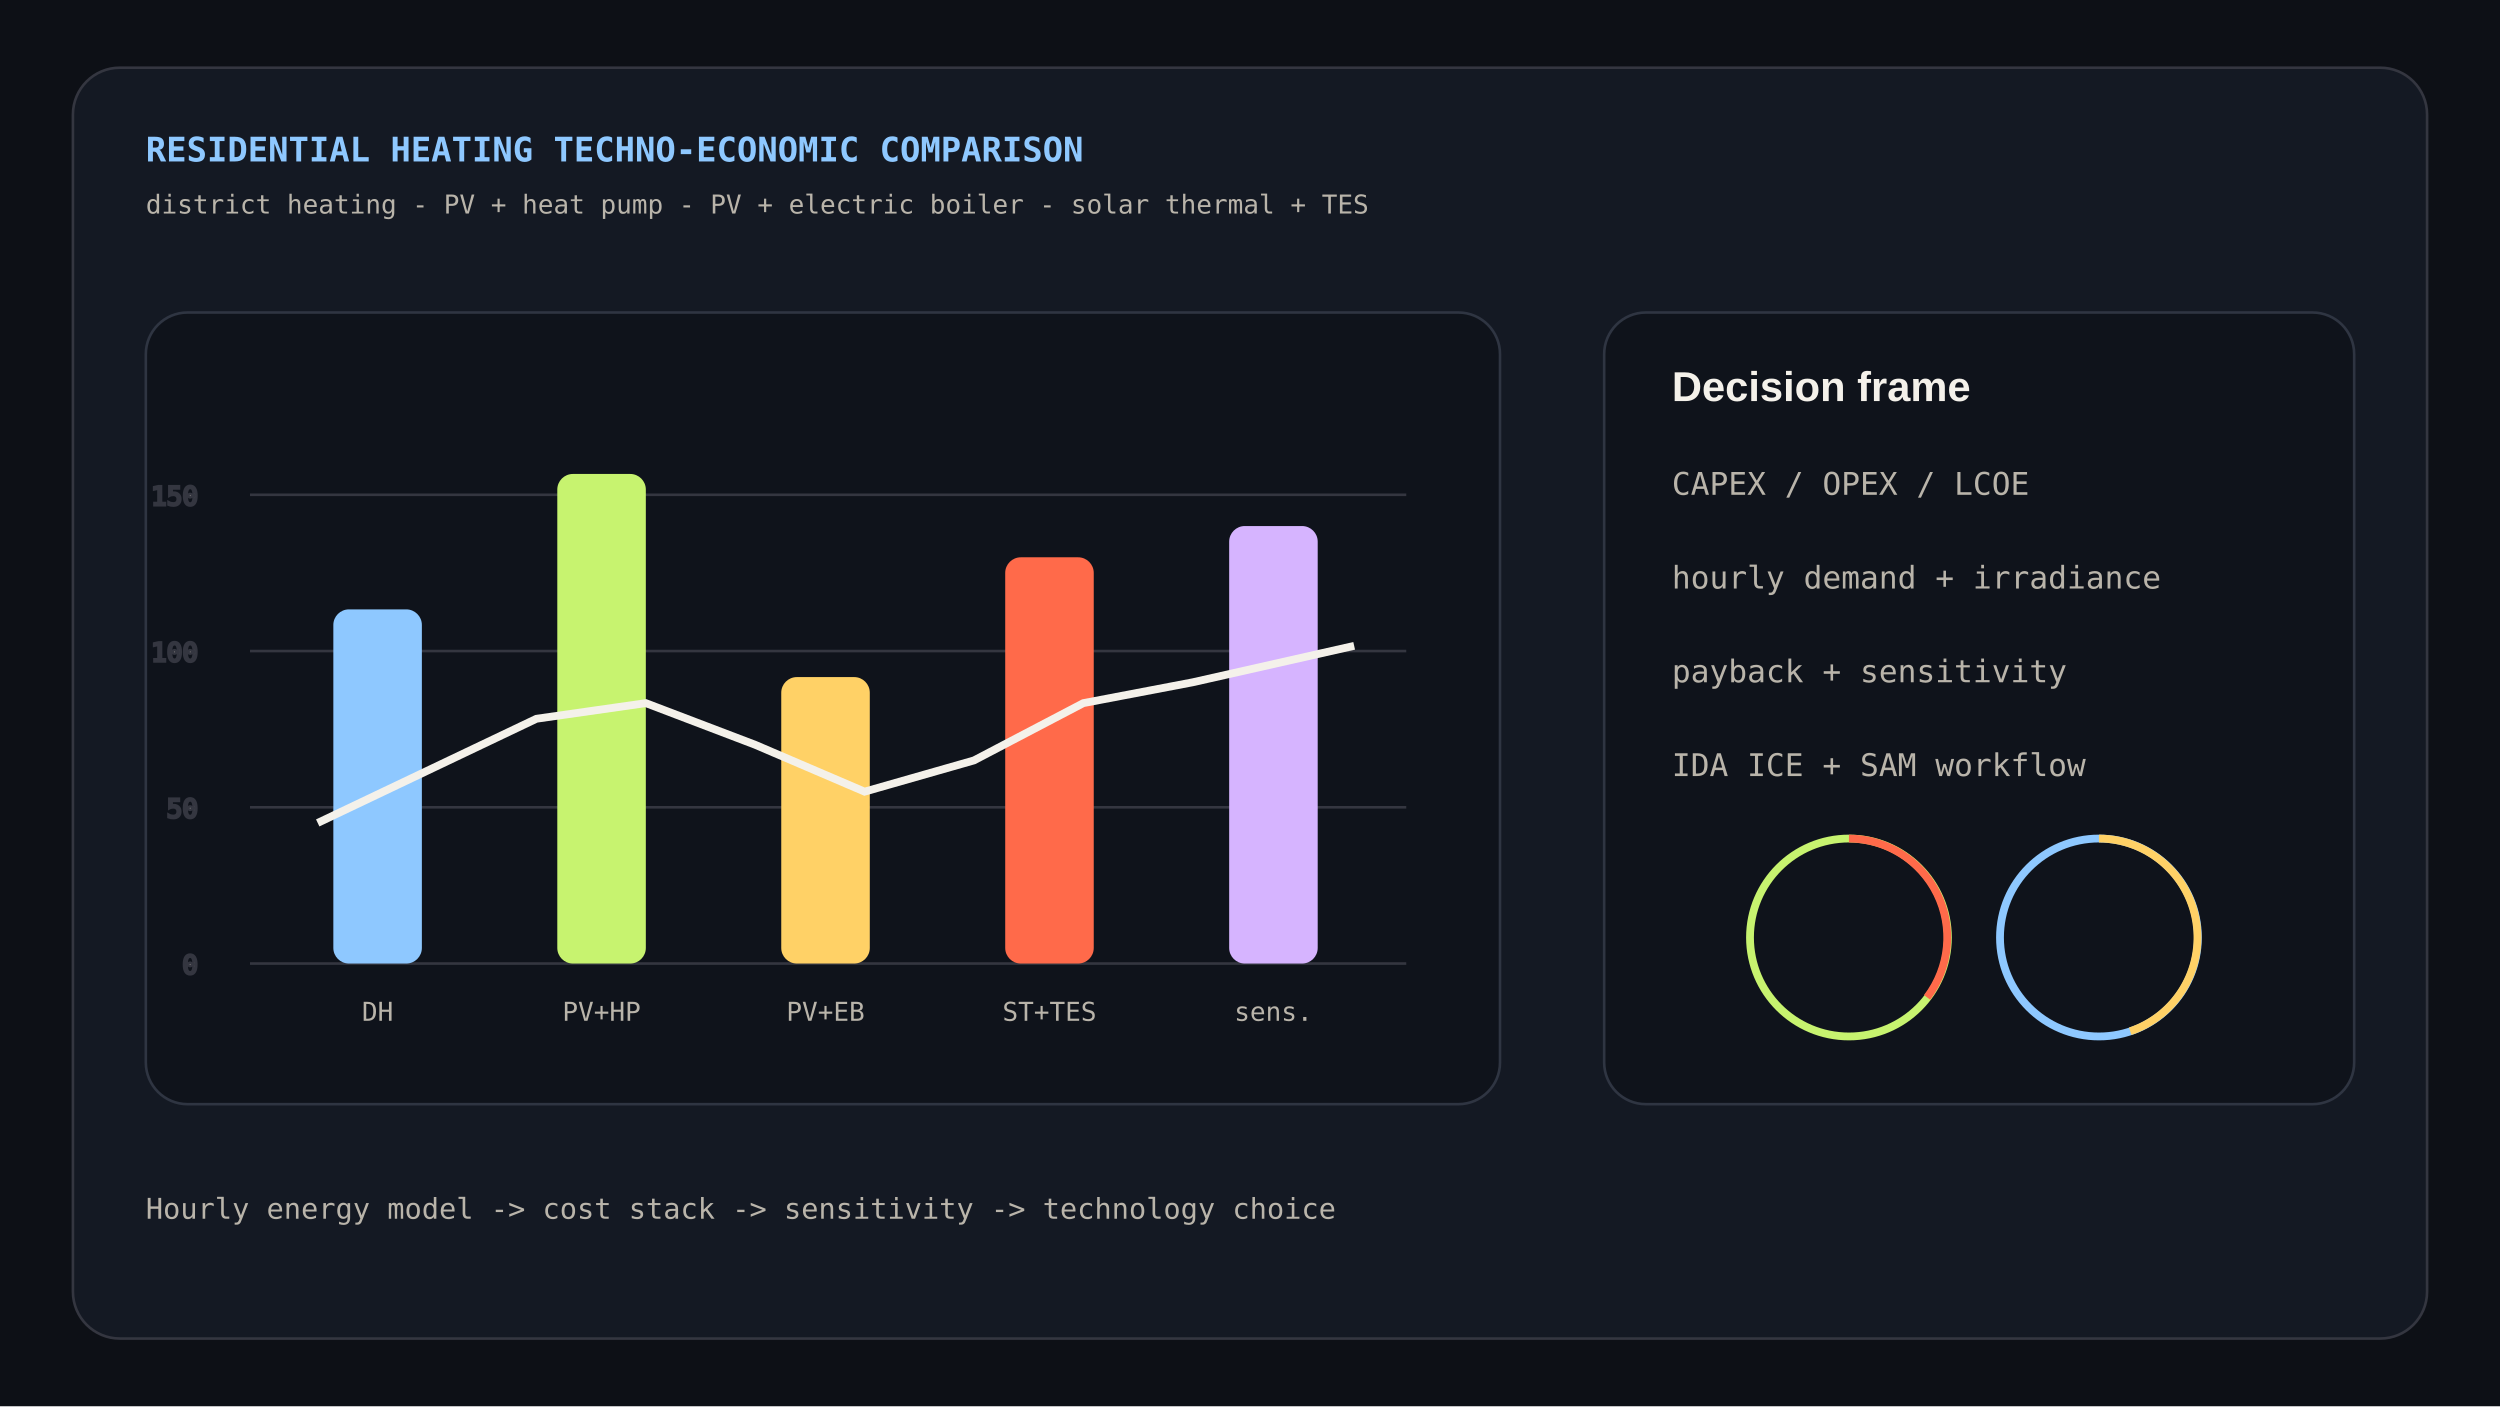
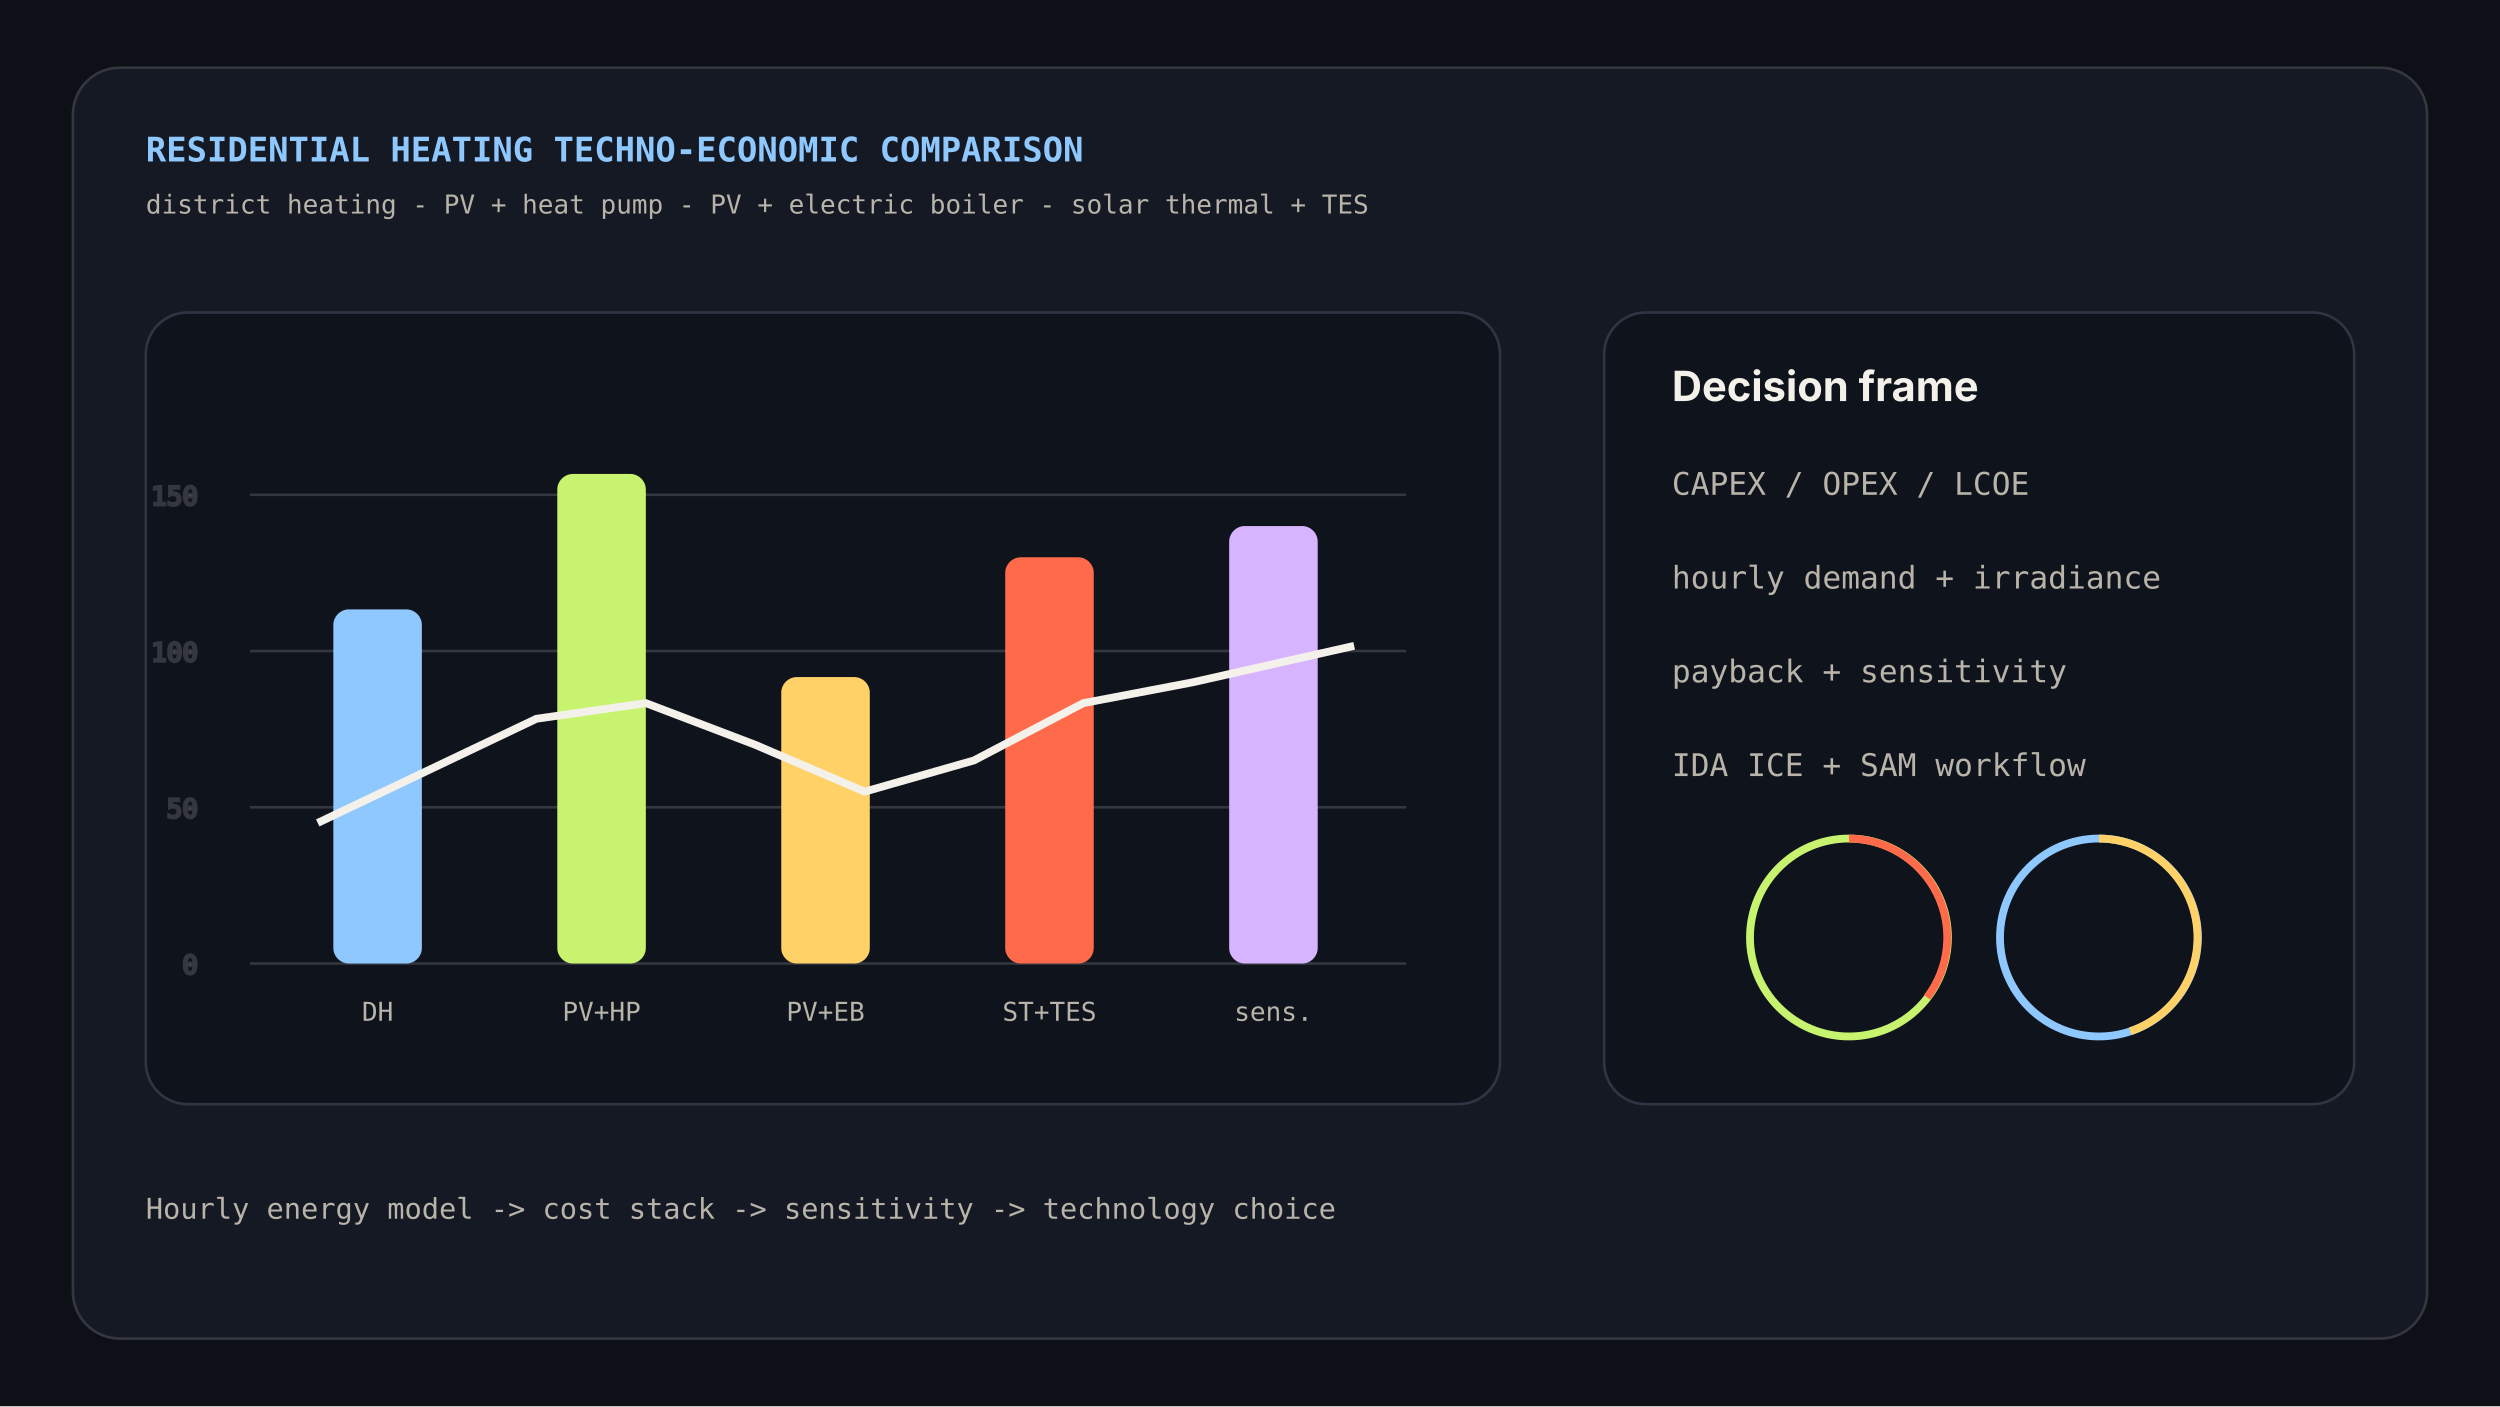
<svg xmlns="http://www.w3.org/2000/svg" viewBox="0 0 960 540" role="img" aria-label="Residential heating techno-economic comparison">
  <rect width="960" height="540" fill="#0d1016" />
  <rect x="28" y="26" width="904" height="488" rx="18" fill="#141923" stroke="#343640" />
  <text x="56" y="62" fill="#8ec8ff" font-family="ui-monospace,monospace" font-size="13" font-weight="700">RESIDENTIAL HEATING TECHNO-ECONOMIC COMPARISON</text>
  <text x="56" y="82" fill="#b9b4aa" font-family="ui-monospace,monospace" font-size="10">district heating - PV + heat pump - PV + electric boiler - solar thermal + TES</text>
  <rect x="56" y="120" width="520" height="304" rx="16" fill="#0f131b" stroke="#2f3542" />
  <g stroke="#343640" font-family="ui-monospace,monospace" font-size="10" fill="#b9b4aa">
    <line x1="96" y1="370" x2="540" y2="370" />
    <line x1="96" y1="310" x2="540" y2="310" />
    <line x1="96" y1="250" x2="540" y2="250" />
    <line x1="96" y1="190" x2="540" y2="190" />
    <text x="70" y="374">0</text>
    <text x="64" y="314">50</text>
    <text x="58" y="254">100</text>
    <text x="58" y="194">150</text>
  </g>
  <g font-family="ui-monospace,monospace" font-size="10" text-anchor="middle">
    <rect x="128" y="234" width="34" height="136" rx="6" fill="#8ec8ff" />
    <text x="145" y="392" fill="#b9b4aa">DH</text>
    <rect x="214" y="182" width="34" height="188" rx="6" fill="#c7f36f" />
    <text x="231" y="392" fill="#b9b4aa">PV+HP</text>
    <rect x="300" y="260" width="34" height="110" rx="6" fill="#ffd166" />
    <text x="317" y="392" fill="#b9b4aa">PV+EB</text>
    <rect x="386" y="214" width="34" height="156" rx="6" fill="#ff6a4a" />
    <text x="403" y="392" fill="#b9b4aa">ST+TES</text>
    <rect x="472" y="202" width="34" height="168" rx="6" fill="#d6b4ff" />
    <text x="489" y="392" fill="#b9b4aa">sens.</text>
  </g>
  <polyline points="122,316 164,296 206,276 248,270 290,286 332,304 374,292 416,270 458,262 520,248" fill="none" stroke="#f4f1ea" stroke-width="3" />
  <rect x="616" y="120" width="288" height="304" rx="16" fill="#0f131b" stroke="#2f3542" />
-   <text x="642" y="154" fill="#f4f1ea" font-family="IBM Plex Sans,Arial,sans-serif" font-size="16" font-weight="700">Decision frame</text>
+   <text x="642" y="154" fill="#f4f1ea" font-family="Inter,Arial,sans-serif" font-size="16" font-weight="700">Decision frame</text>
  <g font-family="ui-monospace,monospace" font-size="12" fill="#b9b4aa">
    <text x="642" y="190">CAPEX / OPEX / LCOE</text>
    <text x="642" y="226">hourly demand + irradiance</text>
    <text x="642" y="262">payback + sensitivity</text>
    <text x="642" y="298">IDA ICE + SAM workflow</text>
  </g>
  <g fill="none" stroke-width="3">
    <circle cx="710" cy="360" r="38" stroke="#c7f36f" />
    <path d="M710 322a38 38 0 0 1 30 61" stroke="#ff6a4a" />
    <circle cx="806" cy="360" r="38" stroke="#8ec8ff" />
    <path d="M806 322a38 38 0 0 1 12 74" stroke="#ffd166" />
  </g>
  <text x="56" y="468" fill="#b9b4aa" font-family="ui-monospace,monospace" font-size="11">Hourly energy model -&gt; cost stack -&gt; sensitivity -&gt; technology choice</text>
</svg>
